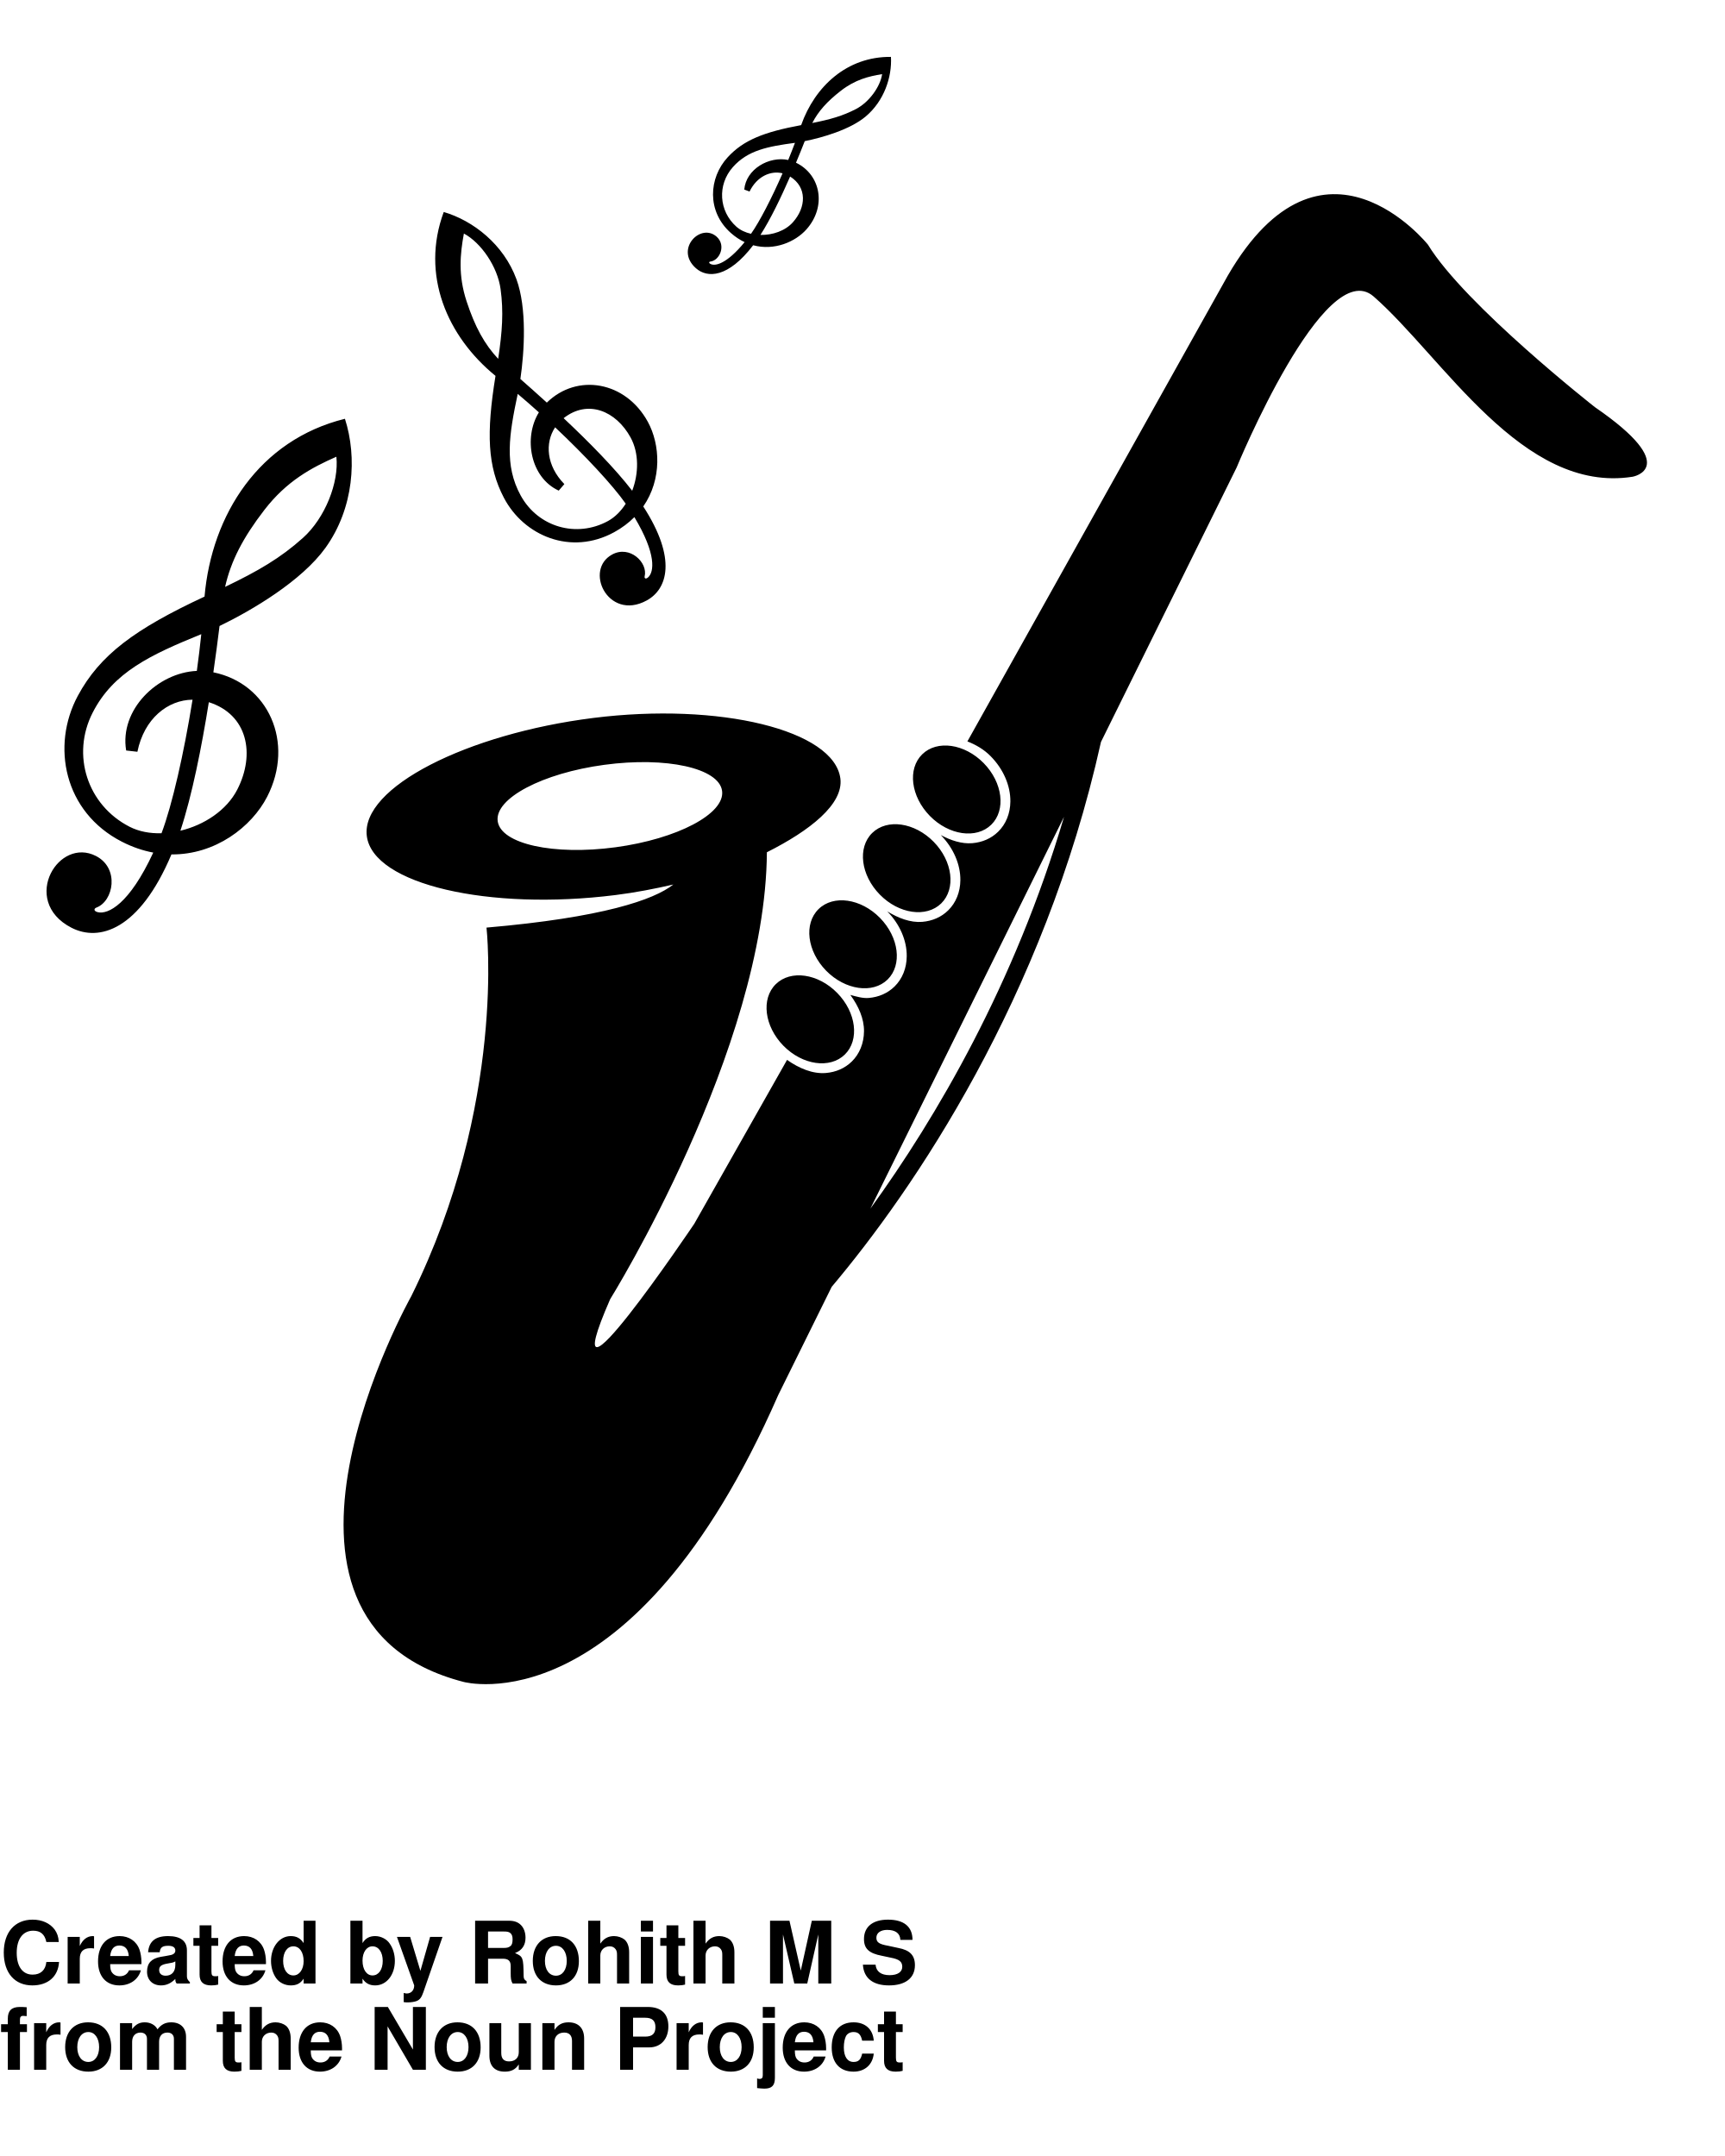
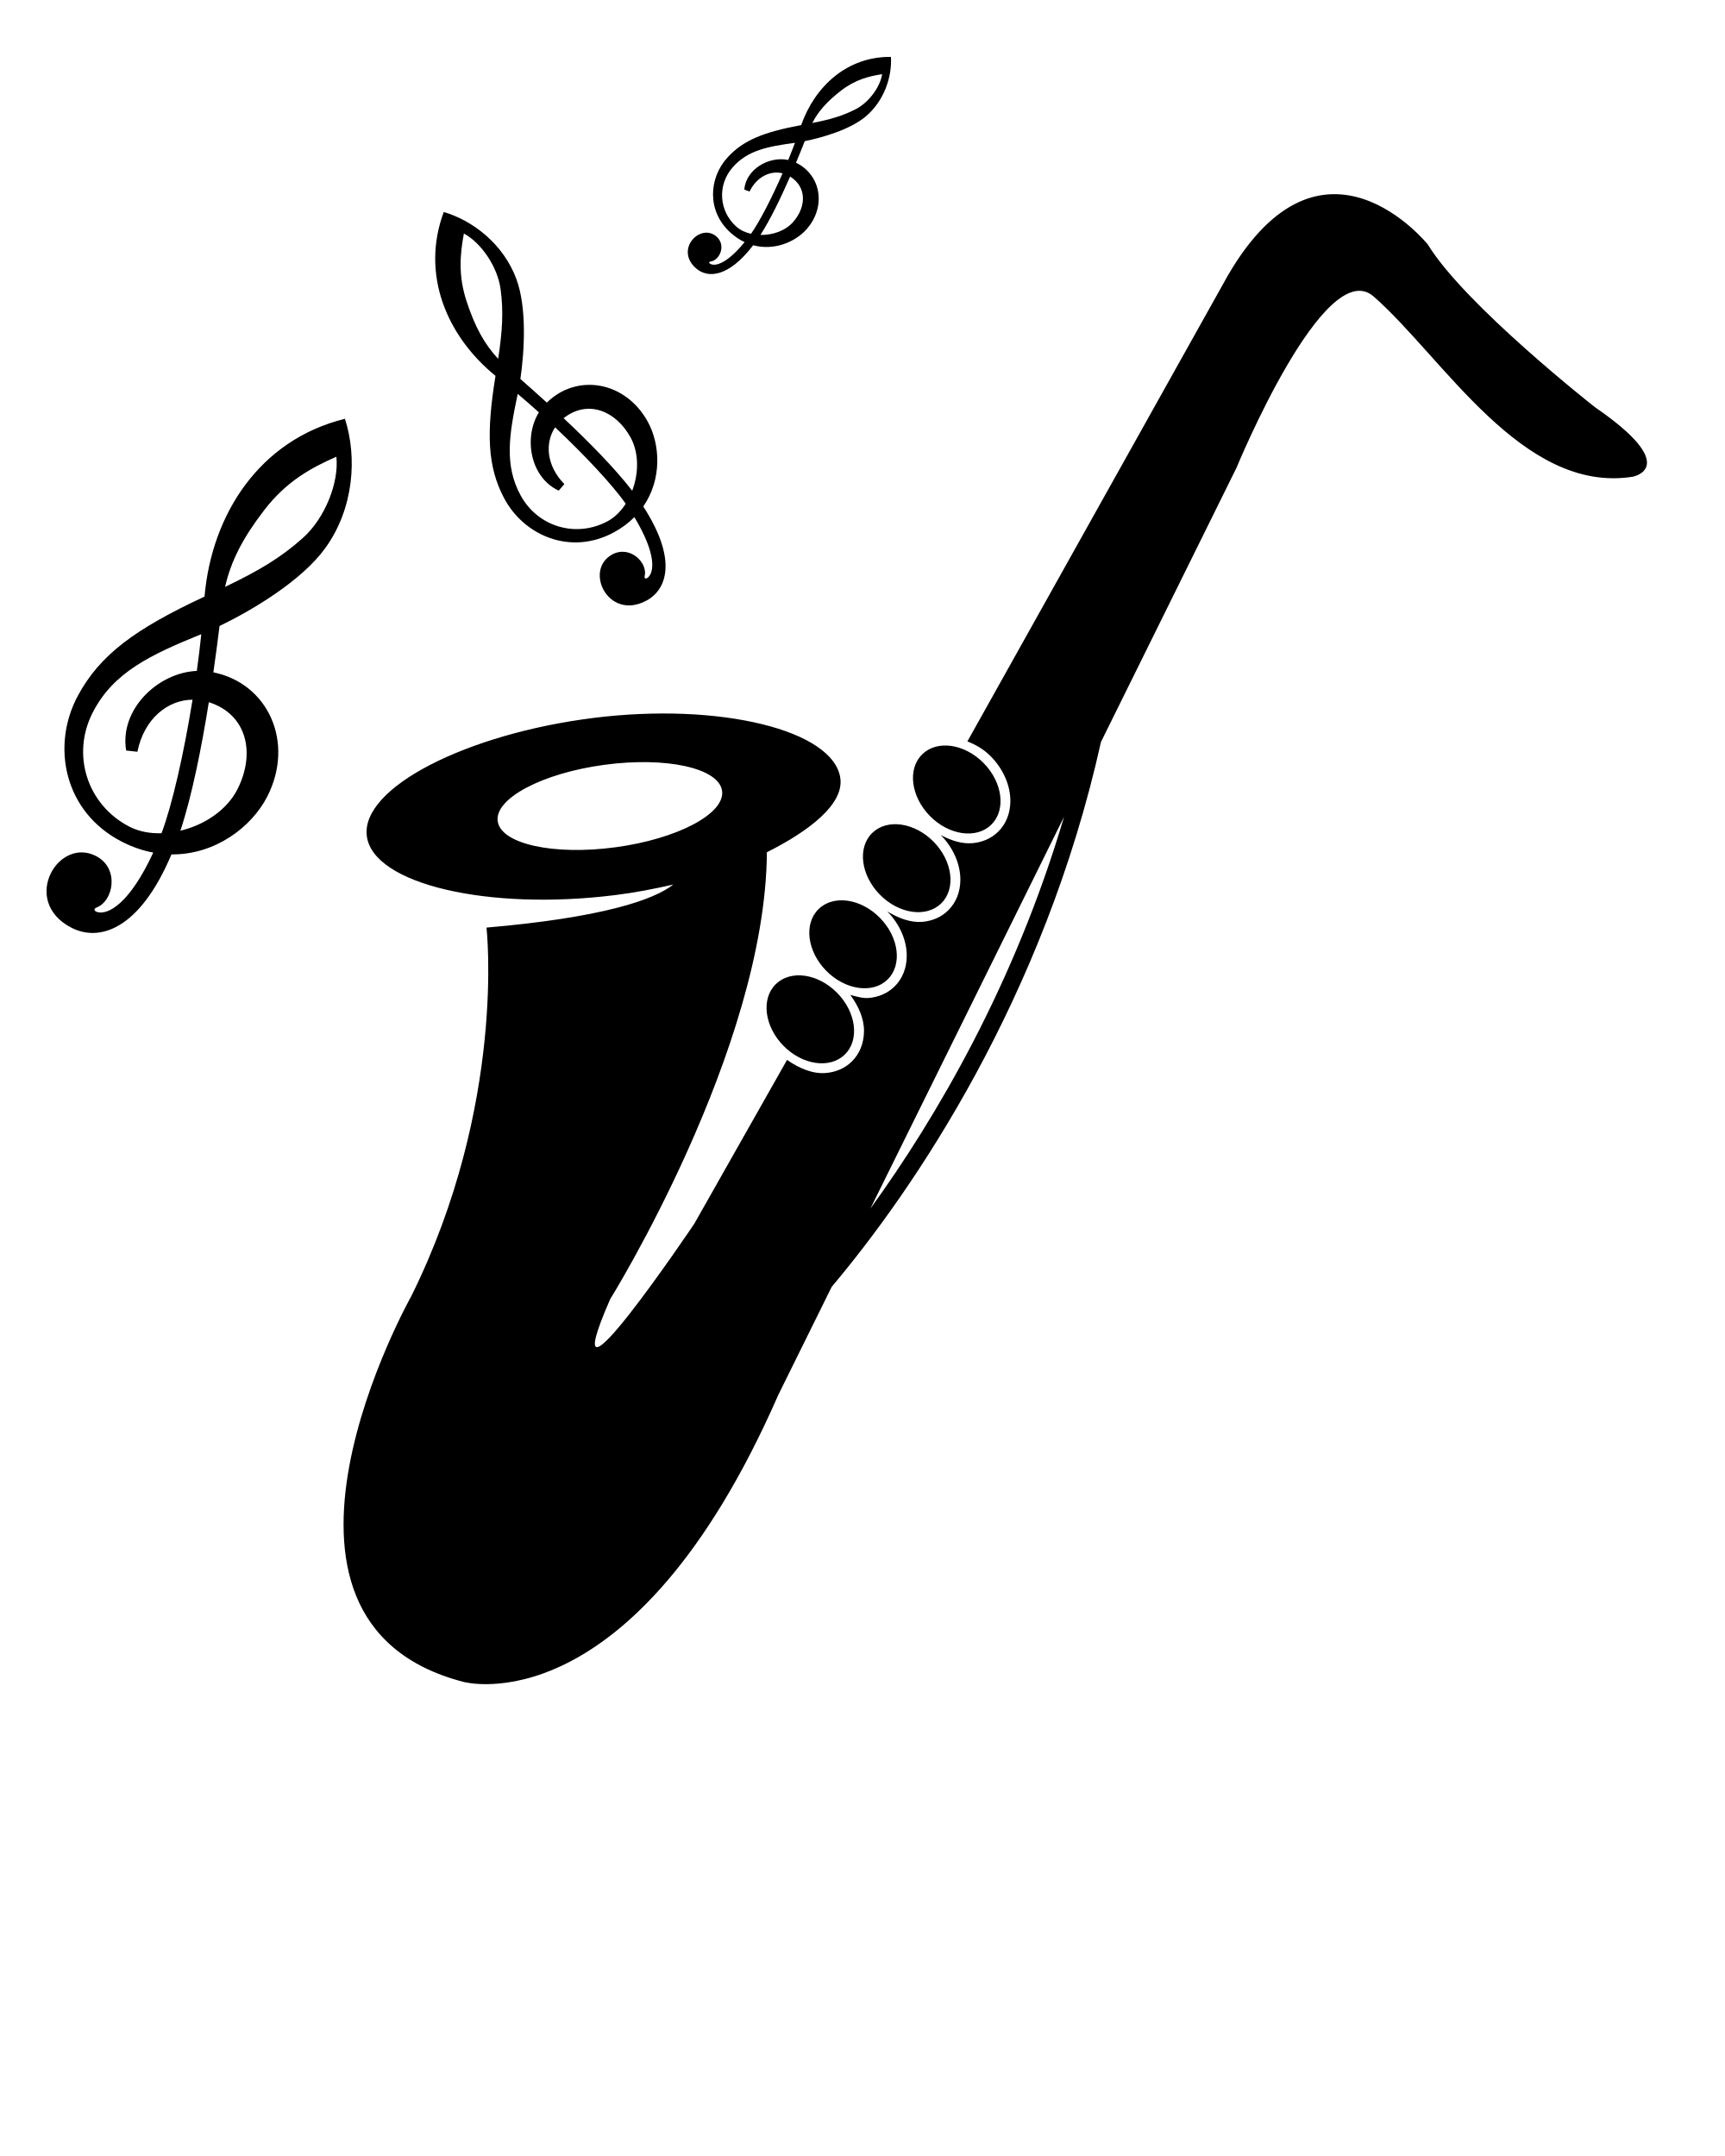
<svg xmlns="http://www.w3.org/2000/svg" version="1.1" x="0px" y="0px" viewBox="0 0 100 125" enable-background="new 0 0 100 100" xml:space="preserve">
  <g>
    <g>
      <path fill="#000000" d="M51.004,51.866c1.105,1.127,2.697,1.354,3.561,0.51c0.859-0.846,0.665-2.444-0.44-3.571    c-1.105-1.126-2.7-1.355-3.563-0.51C49.699,49.141,49.898,50.738,51.004,51.866z M57.465,47.814    c0.861-0.845,0.665-2.443-0.44-3.57c-1.105-1.127-2.703-1.356-3.563-0.511c-0.862,0.845-0.663,2.442,0.442,3.572    C55.009,48.431,56.602,48.66,57.465,47.814z M51.456,56.789c0.859-0.846,0.662-2.443-0.443-3.571    c-1.105-1.127-2.699-1.355-3.561-0.51c-0.863,0.846-0.664,2.443,0.442,3.573C49,57.403,50.593,57.633,51.456,56.789z     M44.974,57.059c-0.863,0.846-0.663,2.443,0.441,3.571c1.105,1.124,2.698,1.354,3.562,0.508c0.86-0.844,0.664-2.441-0.442-3.568    C47.431,56.441,45.835,56.213,44.974,57.059z M92.459,23.606c0,0-7.535-5.912-9.679-9.42c0,0-6.114-7.653-11.599,1.785    L56.081,42.985c0.484,0.192,0.955,0.457,1.349,0.859c0.736,0.747,1.151,1.705,1.142,2.626c-0.007,0.689-0.256,1.31-0.708,1.751    c-0.395,0.388-0.914,0.617-1.503,0.665c-0.61,0.049-1.231-0.156-1.822-0.471c0.728,0.745,1.144,1.698,1.134,2.616    c-0.006,0.689-0.256,1.311-0.707,1.751c-0.396,0.39-0.915,0.616-1.504,0.665c-0.683,0.054-1.376-0.211-2.025-0.607    c0.726,0.744,1.138,1.69,1.127,2.604c-0.005,0.689-0.256,1.311-0.708,1.753c-0.395,0.388-0.914,0.614-1.502,0.663    c-0.35,0.027-0.706-0.083-1.059-0.177c0.476,0.652,0.8,1.378,0.792,2.111c-0.007,0.689-0.258,1.311-0.708,1.751    c-0.396,0.388-0.914,0.616-1.504,0.665c-0.764,0.062-1.544-0.266-2.249-0.76l-5.378,9.501c0,0-8.469,12.586-4.875,4.371    c0,0,9.008-14.479,9.084-25.91c2.509-1.261,4.444-2.791,4.261-4.271c-0.358-2.814-7.005-4.435-14.322-3.516    c-7.321,0.92-13.484,4.032-13.132,6.845c0.355,2.809,7.089,4.344,14.409,3.424c1.177-0.147,2.288-0.366,3.361-0.612    c-1.125,0.889-4.103,1.916-10.831,2.498c0,0,1.166,10.213-4.362,21.372c0,0-10.591,18.83,3.026,22.36    c0,0,9.766,2.731,18.254-16.644l3.094-6.262c4.74-5.622,12.304-16.709,15.609-31.589l7.862-15.906c0,0,5.105-12.404,7.943-9.923    c4.027,3.523,8.625,11.461,15.016,10.452C94.646,27.642,97.566,27.116,92.459,23.606z M35.678,49.123    c-3.59,0.484-6.647-0.191-6.826-1.514c-0.181-1.318,2.589-2.782,6.179-3.266c3.596-0.486,6.649,0.189,6.829,1.511    C42.042,47.174,39.272,48.638,35.678,49.123z M50.456,70.074l11.227-22.717C58.824,57.05,54.272,64.806,50.456,70.074z     M19.996,24.28c-4.964,1.227-7.724,5.548-8.139,10.309c-4.036,1.879-6.072,3.381-7.349,5.76c-1.55,2.892-0.804,6.729,2.557,8.451    c0.617,0.316,1.226,0.52,1.819,0.631c-1.385,2.991-2.617,3.604-3.221,3.454c-0.244-0.062-0.219-0.209-0.082-0.262    c1.011-0.372,1.356-2.29-0.018-2.994c-1.076-0.552-2.147,0.059-2.618,1.007c-0.495,0.999-0.325,2.371,1.202,3.154    c1.592,0.816,3.932,0.153,5.792-4.253c2.536,0.025,4.647-1.588,5.55-3.347c1.611-3.143,0.06-6.566-3.12-7.21    c0.139-0.963,0.258-1.875,0.358-2.686c1.906-0.92,4.77-2.624,6.14-4.531C20.522,29.459,20.713,26.506,19.996,24.28z M9.363,48.31    c-0.671,0.02-1.313-0.101-1.853-0.378c-2.441-1.251-3.397-4.161-2.134-6.623c1.198-2.337,3.348-3.343,6.293-4.541    c-0.072,0.693-0.159,1.409-0.258,2.129c-2.282,0.101-4.495,2.258-4.097,4.615l0.651,0.074c0.393-1.932,1.767-3.007,3.197-3.019    C10.661,43.683,9.98,46.681,9.363,48.31z M13.756,45.777c-0.622,1.212-1.93,2.06-3.298,2.386c0.678-2.054,1.228-4.829,1.648-7.451    C14.357,41.425,14.812,43.718,13.756,45.777z M17.565,31.183c-1.3,1.167-2.6,1.924-4.516,2.843    c0.338-1.501,1.034-2.849,2.28-4.465c1.29-1.672,2.721-2.442,4.171-3.081C19.66,27.961,18.85,30.03,17.565,31.183z M28.725,21.792    c-0.54,3.333-0.464,5.252,0.486,7.067c1.154,2.205,3.88,3.371,6.394,1.996c0.46-0.252,0.847-0.548,1.171-0.873    c1.287,2.145,1.146,3.178,0.795,3.492c-0.144,0.128-0.225,0.049-0.2-0.059c0.198-0.793-0.859-1.827-1.887-1.264    c-0.806,0.44-0.876,1.372-0.483,2.071c0.417,0.737,1.351,1.215,2.492,0.59c1.191-0.652,1.771-2.403-0.202-5.448    c1.096-1.582,0.983-3.593,0.264-4.909c-1.286-2.351-4.095-2.835-5.855-1.113c-0.545-0.497-1.067-0.961-1.533-1.369    c0.234-1.59,0.385-4.112-0.228-5.784c-0.741-2.021-2.513-3.4-4.215-3.898C24.377,15.93,25.915,19.503,28.725,21.792z     M36.557,25.366c0.495,0.908,0.471,2.09,0.092,3.087c-1-1.301-2.508-2.829-3.975-4.208C34.083,23.136,35.714,23.827,36.557,25.366    z M30.013,22.837c0.405,0.342,0.817,0.701,1.227,1.07c-0.909,1.475-0.497,3.783,1.15,4.538l0.326-0.378    c-1.046-1.069-1.135-2.389-0.535-3.292c1.742,1.642,3.334,3.347,4.093,4.429c-0.273,0.428-0.623,0.781-1.025,1.002    c-1.825,0.999-4.06,0.359-5.067-1.483C29.226,26.975,29.511,25.197,30.013,22.837z M26.892,13.54    c0.998,0.532,1.951,1.922,2.127,3.219c0.179,1.312,0.1,2.452-0.139,4.046c-0.799-0.852-1.348-1.863-1.831-3.333    C26.549,15.949,26.675,14.723,26.892,13.54z M43.662,14.219c1.22,0.328,2.438-0.187,3.091-0.923    c1.167-1.314,0.844-3.157-0.608-3.863c0.188-0.447,0.359-0.871,0.507-1.25c1.033-0.206,2.625-0.671,3.522-1.42    c1.083-0.904,1.542-2.304,1.475-3.465c-2.546-0.026-4.413,1.713-5.205,3.956c-2.179,0.404-3.347,0.874-4.257,1.862    c-1.108,1.2-1.225,3.143,0.181,4.391c0.258,0.229,0.526,0.403,0.798,0.531c-1.04,1.269-1.709,1.41-1.981,1.263    c-0.11-0.061-0.08-0.128-0.008-0.136c0.534-0.053,0.939-0.935,0.364-1.445c-0.45-0.398-1.042-0.238-1.386,0.161    c-0.363,0.419-0.453,1.102,0.187,1.669C41.008,16.141,42.218,16.111,43.662,14.219z M48.745,5.263    c0.828-0.646,1.614-0.838,2.393-0.966c-0.108,0.733-0.755,1.629-1.517,2.025c-0.772,0.401-1.494,0.604-2.532,0.809    C47.44,6.45,47.943,5.886,48.745,5.263z M45.969,12.882c-0.45,0.507-1.186,0.753-1.886,0.739c0.582-0.905,1.192-2.174,1.721-3.385    C46.8,10.86,46.734,12.021,45.969,12.882z M42.691,13.144c-1.021-0.907-1.119-2.427-0.205-3.457    c0.869-0.979,2.029-1.195,3.599-1.406c-0.122,0.325-0.253,0.659-0.391,0.994c-1.112-0.235-2.446,0.529-2.548,1.714l0.305,0.117    c0.43-0.882,1.226-1.23,1.915-1.058c-0.629,1.44-1.329,2.799-1.829,3.507C43.212,13.481,42.917,13.344,42.691,13.144z" />
    </g>
  </g>
-   <text x="0" y="115" fill="#000000" font-size="5px" font-weight="bold" font-family="'Helvetica Neue', Helvetica, Arial-Unicode, Arial, Sans-serif">Created by Rohith M S</text>
-   <text x="0" y="120" fill="#000000" font-size="5px" font-weight="bold" font-family="'Helvetica Neue', Helvetica, Arial-Unicode, Arial, Sans-serif">from the Noun Project</text>
+   <text x="0" y="115" fill="#000000" font-size="5px" font-weight="bold" font-family="'Helvetica Neue', Helvetica, Arial-Unicode, Arial, Sans-serif" />
+   <text x="0" y="120" fill="#000000" font-size="5px" font-weight="bold" font-family="'Helvetica Neue', Helvetica, Arial-Unicode, Arial, Sans-serif" />
</svg>
